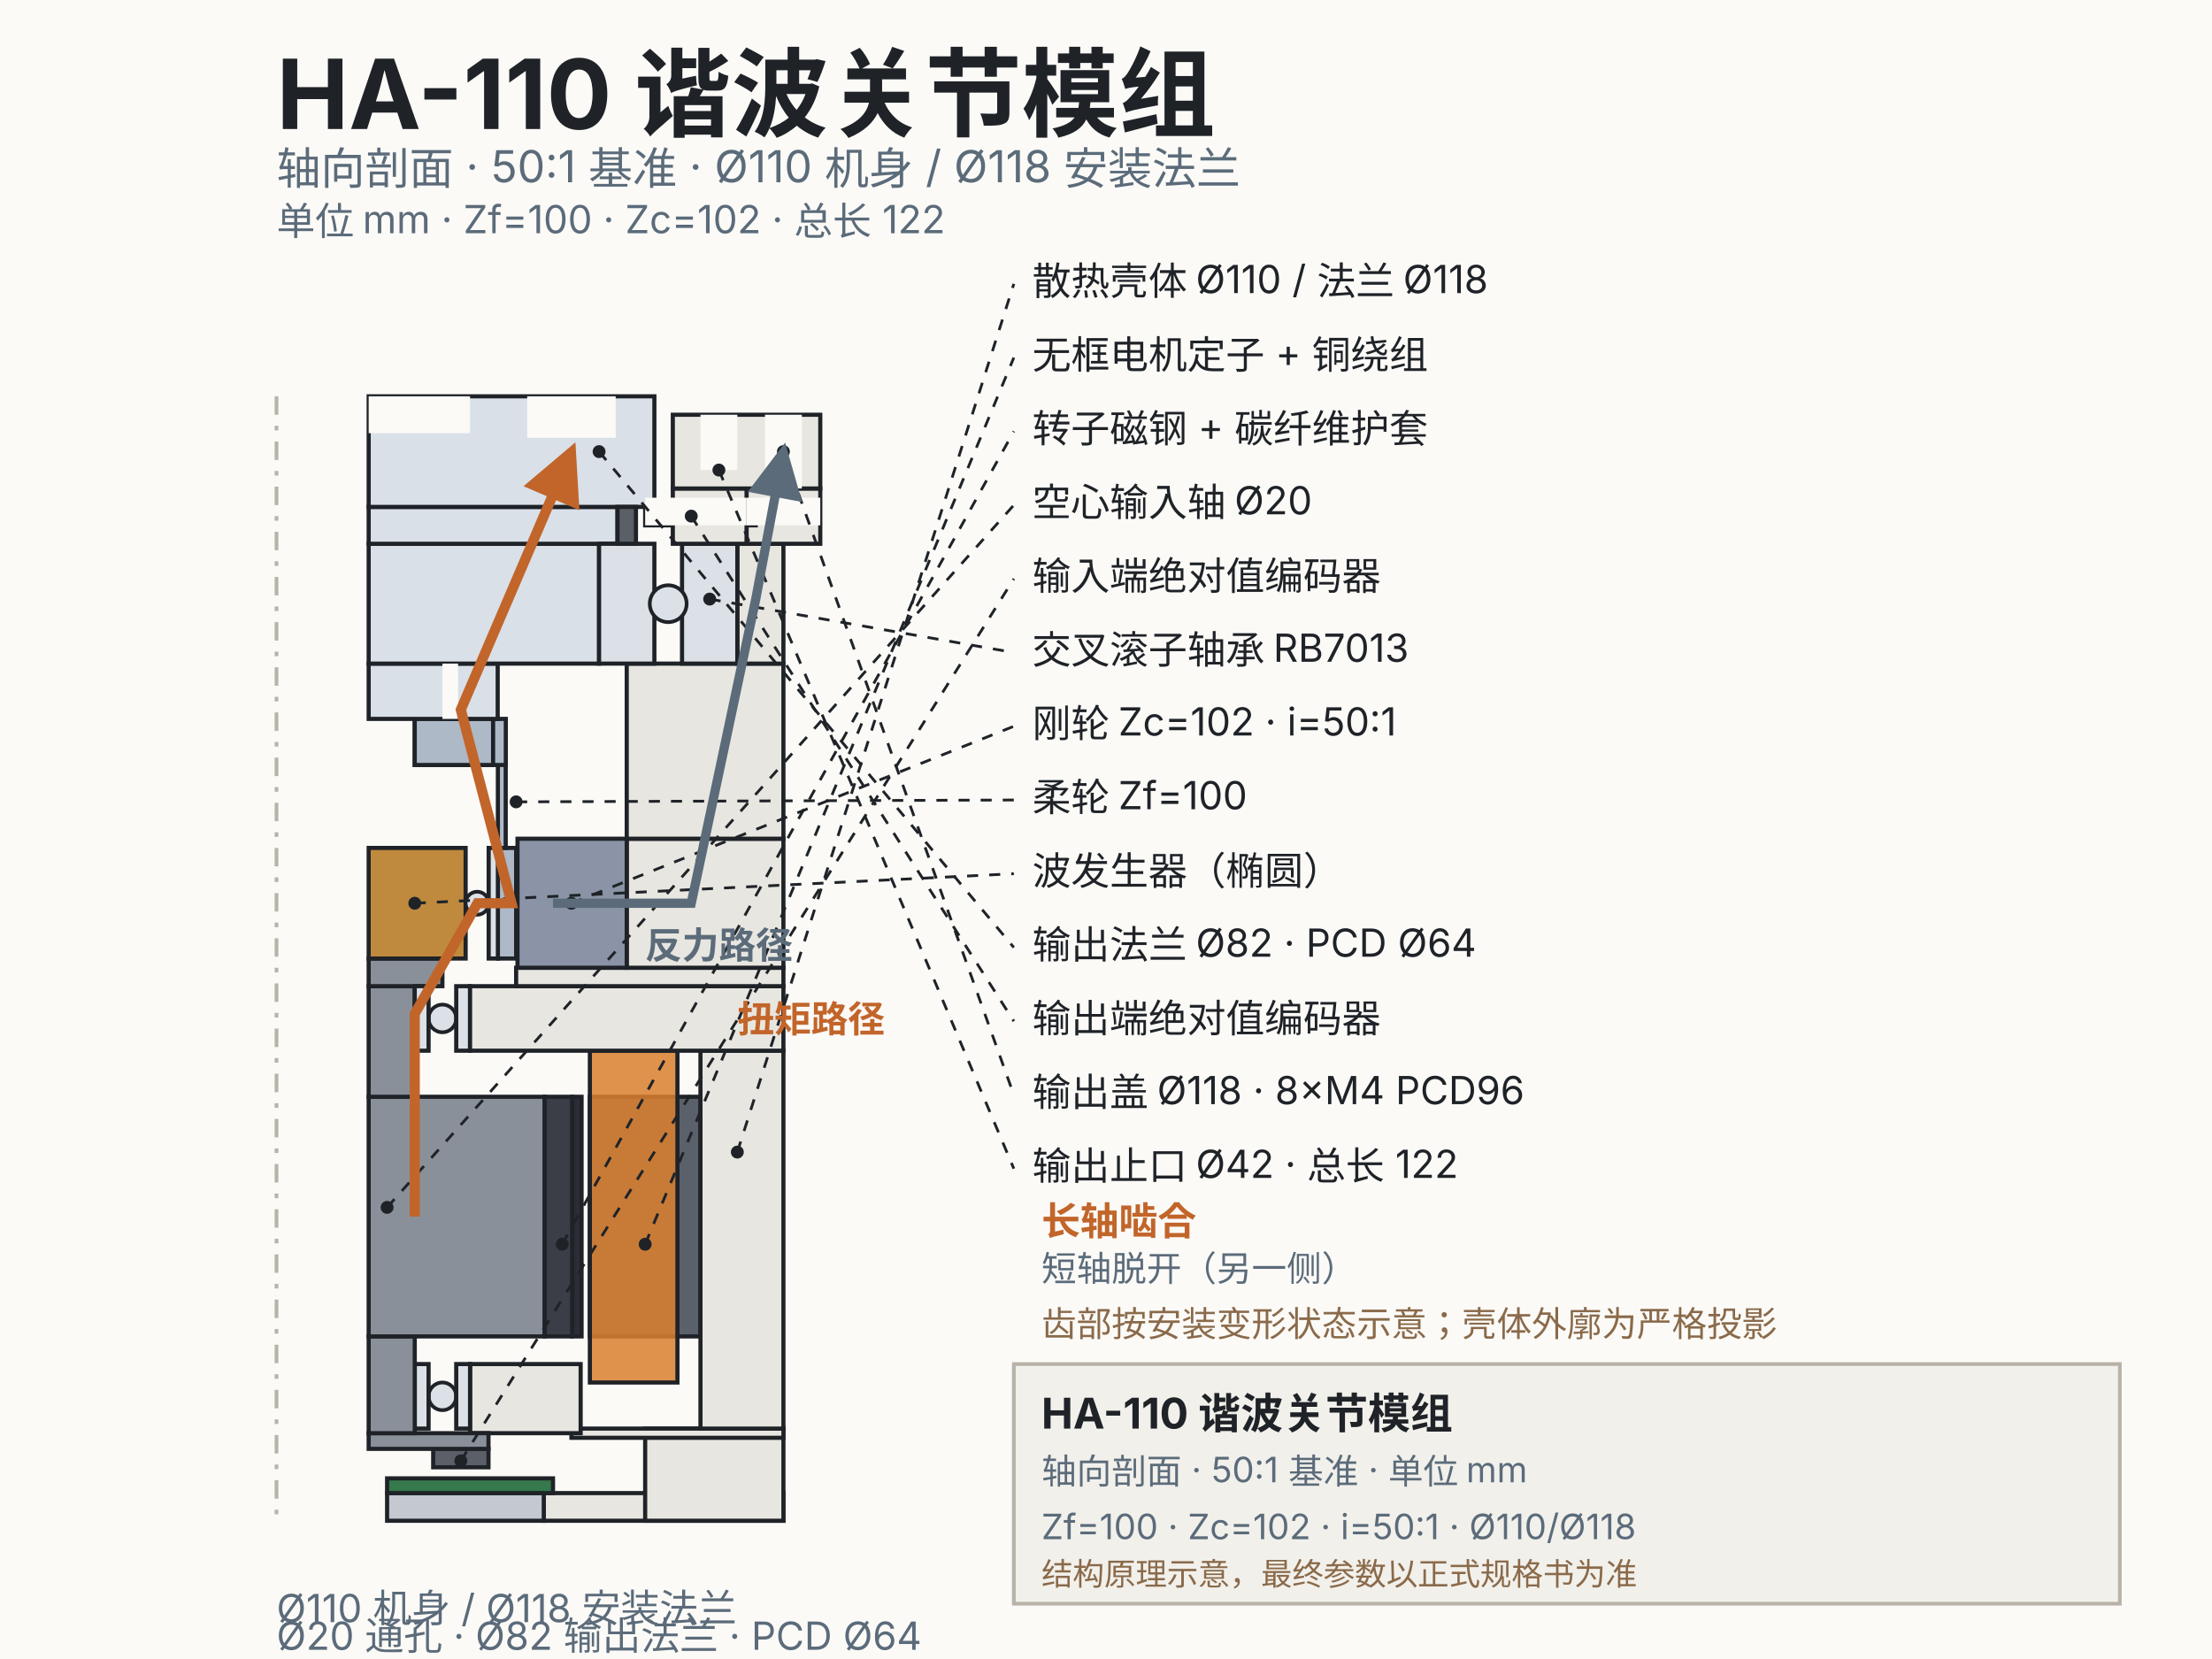
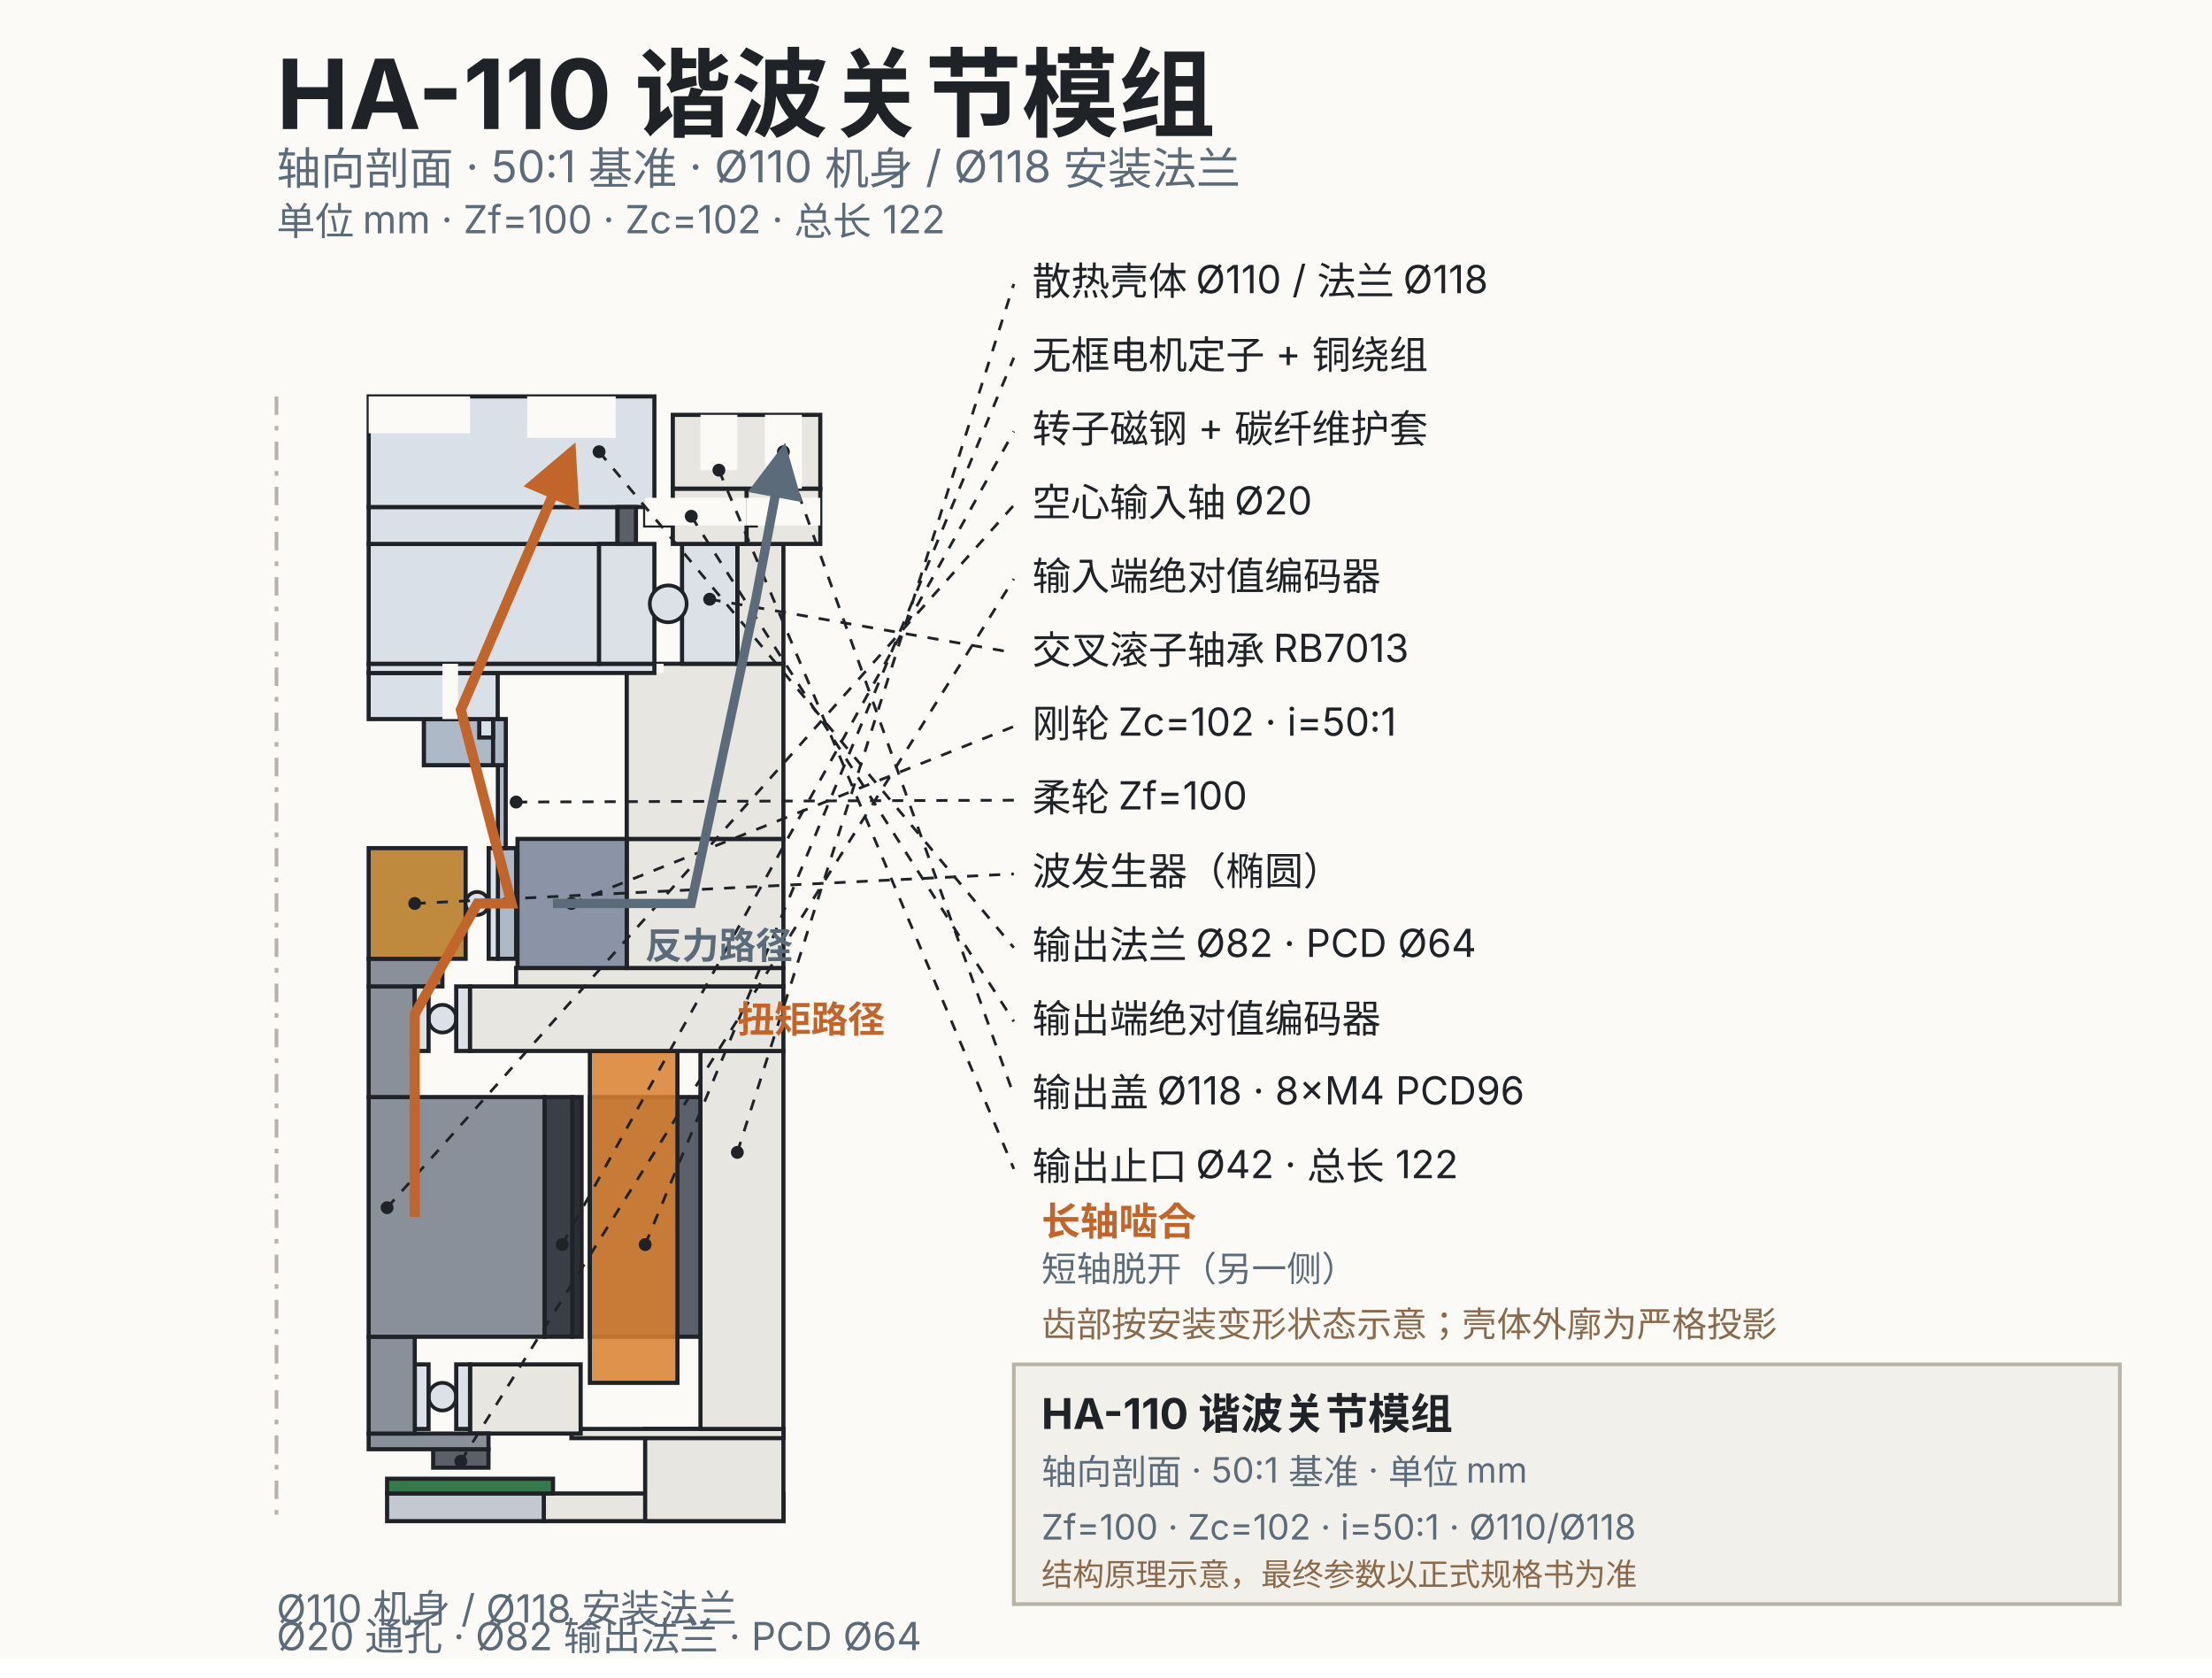
- <svg xmlns="http://www.w3.org/2000/svg" viewBox="0 0 240 180" width="960" height="720" font-family="Inter, Noto Sans SC, Arial, sans-serif">
+ <svg xmlns="http://www.w3.org/2000/svg" viewBox="0 0 240 182" width="960" height="728" font-family="Inter, Noto Sans SC, Arial, sans-serif">
  <rect width="240" height="180" fill="#FBFAF7" />
  <text x="30.00" y="14.00" font-size="10.5" fill="#1F2328" font-weight="700" text-anchor="start">HA-110 谐波关节模组</text>
  <text x="30.00" y="20.00" font-size="4.8" fill="#5B6B7A" font-weight="400" text-anchor="start">轴向剖面 · 50:1 基准 · Ø110 机身 / Ø118 安装法兰</text>
  <text x="30.00" y="25.50" font-size="4.2" fill="#5B6B7A" font-weight="400" text-anchor="start">单位 mm · Zf=100 · Zc=102 · 总长 122</text>
  <line x1="30.00" y1="43.00" x2="30.00" y2="165.00" stroke="#B8B2A8" stroke-width="0.4" stroke-dasharray="2 1.2 0.5 1.2" />
  <rect x="59.00" y="162.00" width="26.00" height="3.00" fill="#E8E6E0" fill-opacity="1.0" stroke="#1F2328" stroke-width="0.45" />
  <rect x="70.00" y="155.00" width="15.00" height="10.00" fill="#E8E6E0" fill-opacity="1.0" stroke="#1F2328" stroke-width="0.45" />
  <rect x="62.00" y="155.00" width="23.00" height="1.00" fill="#E8E6E0" fill-opacity="1.0" stroke="#1F2328" stroke-width="0.45" />
  <rect x="51.00" y="148.00" width="12.00" height="7.50" fill="#E8E6E0" fill-opacity="1.0" stroke="#1F2328" stroke-width="0.45" />
  <rect x="42.00" y="162.00" width="17.00" height="3.00" fill="#C4C9D1" fill-opacity="1.0" stroke="#1F2328" stroke-width="0.45" />
  <rect x="42.00" y="160.40" width="18.00" height="1.60" fill="#1F6B3A" fill-opacity="0.9" stroke="#1F2328" stroke-width="0.45" />
  <rect x="47.00" y="157.20" width="6.00" height="2.00" fill="#5A5F68" fill-opacity="1.0" stroke="#1F2328" stroke-width="0.45" />
  <rect x="40.00" y="155.50" width="13.00" height="1.70" fill="#8A9099" fill-opacity="1.0" stroke="#1F2328" stroke-width="0.45" />
  <circle cx="48.00" cy="151.50" r="1.50" fill="#DCE1E8" stroke="#1F2328" stroke-width="0.4" />
  <rect x="49.50" y="148.00" width="1.50" height="7.00" fill="#DCE1E8" fill-opacity="1.0" stroke="#1F2328" stroke-width="0.45" />
  <rect x="45.00" y="148.00" width="1.50" height="7.00" fill="#DCE1E8" fill-opacity="1.0" stroke="#1F2328" stroke-width="0.45" />
  <rect x="40.00" y="145.00" width="5.00" height="10.50" fill="#8A9099" fill-opacity="1.0" stroke="#1F2328" stroke-width="0.45" />
  <rect x="40.00" y="119.00" width="19.10" height="26.00" fill="#8A9099" fill-opacity="1.0" stroke="#1F2328" stroke-width="0.45" />
  <rect x="59.10" y="119.00" width="3.00" height="26.00" fill="#3A3F47" fill-opacity="1.0" stroke="#1F2328" stroke-width="0.45" />
  <rect x="62.10" y="119.00" width="1.00" height="26.00" fill="#2A2D33" fill-opacity="1.0" stroke="#1F2328" stroke-width="0.45" />
  <rect x="64.00" y="119.00" width="12.00" height="26.00" fill="#5B616B" fill-opacity="1.0" stroke="#1F2328" stroke-width="0.45" />
  <rect x="64.00" y="114.00" width="9.50" height="36.00" fill="#DB802E" fill-opacity="0.85" stroke="#1F2328" stroke-width="0.45" />
  <rect x="40.00" y="107.00" width="5.00" height="12.00" fill="#8A9099" fill-opacity="1.0" stroke="#1F2328" stroke-width="0.45" />
  <rect x="40.00" y="104.00" width="8.00" height="3.00" fill="#8A9099" fill-opacity="1.0" stroke="#1F2328" stroke-width="0.45" />
  <circle cx="48.00" cy="110.50" r="1.50" fill="#DCE1E8" stroke="#1F2328" stroke-width="0.4" />
  <rect x="49.50" y="107.00" width="1.50" height="7.00" fill="#DCE1E8" fill-opacity="1.0" stroke="#1F2328" stroke-width="0.45" />
  <rect x="45.00" y="107.00" width="1.50" height="7.00" fill="#DCE1E8" fill-opacity="1.0" stroke="#1F2328" stroke-width="0.45" />
  <rect x="76.00" y="114.00" width="9.00" height="41.00" fill="#E8E6E0" fill-opacity="1.0" stroke="#1F2328" stroke-width="0.45" />
  <rect x="51.00" y="107.00" width="34.00" height="7.00" fill="#E8E6E0" fill-opacity="1.0" stroke="#1F2328" stroke-width="0.45" />
  <rect x="56.00" y="105.00" width="29.00" height="2.00" fill="#E8E6E0" fill-opacity="1.0" stroke="#1F2328" stroke-width="0.45" />
  <rect x="68.00" y="91.00" width="17.00" height="14.00" fill="#E8E6E0" fill-opacity="1.0" stroke="#1F2328" stroke-width="0.45" />
  <rect x="68.00" y="72.00" width="17.00" height="19.00" fill="#E8E6E0" fill-opacity="1.0" stroke="#1F2328" stroke-width="0.45" />
+   <rect x="68.00" y="72.00" width="4.00" height="1.00" fill="#FBFAF7" fill-opacity="1.0" stroke="none" stroke-width="0" />
  <rect x="80.00" y="59.00" width="5.00" height="13.00" fill="#E8E6E0" fill-opacity="1.0" stroke="#1F2328" stroke-width="0.45" />
  <rect x="81.00" y="53.00" width="8.00" height="6.00" fill="#E8E6E0" fill-opacity="1.0" stroke="#1F2328" stroke-width="0.45" />
  <rect x="56.15" y="91.00" width="11.85" height="14.00" fill="#8A94A6" fill-opacity="1.0" stroke="#1F2328" stroke-width="0.45" />
  <rect x="54.02" y="92.00" width="1.98" height="12.00" fill="#AEB9C8" fill-opacity="1.0" stroke="#1F2328" stroke-width="0.45" />
  <rect x="54.02" y="81.00" width="0.85" height="11.00" fill="#AEB9C8" fill-opacity="1.0" stroke="#1F2328" stroke-width="0.45" />
-   <rect x="45.00" y="78.00" width="9.88" height="5.00" fill="#AEB9C8" fill-opacity="1.0" stroke="#1F2328" stroke-width="0.45" />
-   <rect x="45.00" y="78.00" width="8.50" height="5.00" fill="#AEB9C8" fill-opacity="1.0" stroke="#1F2328" stroke-width="0.45" />
+   <rect x="46.00" y="78.00" width="8.88" height="5.00" fill="#AEB9C8" fill-opacity="1.0" stroke="#1F2328" stroke-width="0.45" />
+   <rect x="46.00" y="78.00" width="7.50" height="5.00" fill="#AEB9C8" fill-opacity="1.0" stroke="#1F2328" stroke-width="0.45" />
  <rect x="53.02" y="92.00" width="1.00" height="12.00" fill="#DCE1E8" fill-opacity="1.0" stroke="#1F2328" stroke-width="0.45" />
  <rect x="40.00" y="92.00" width="10.52" height="12.00" fill="#C08A3E" fill-opacity="1.0" stroke="#1F2328" stroke-width="0.45" />
  <circle cx="51.77" cy="98.00" r="1.25" fill="#DCE1E8" stroke="#1F2328" stroke-width="0.4" />
-   <rect x="40.00" y="72.00" width="14.00" height="6.00" fill="#D9E0E8" fill-opacity="1.0" stroke="#1F2328" stroke-width="0.45" />
+   <rect x="52.00" y="78.00" width="1.50" height="2.00" fill="#D9E0E8" fill-opacity="1.0" stroke="#1F2328" stroke-width="0.45" />
+   <rect x="40.00" y="73.00" width="14.00" height="5.00" fill="#D9E0E8" fill-opacity="1.0" stroke="#1F2328" stroke-width="0.45" />
+   <rect x="40.00" y="72.00" width="31.00" height="1.00" fill="#D9E0E8" fill-opacity="1.0" stroke="#1F2328" stroke-width="0.45" />
  <rect x="40.00" y="59.00" width="25.00" height="13.00" fill="#D9E0E8" fill-opacity="1.0" stroke="#1F2328" stroke-width="0.45" />
  <rect x="40.00" y="55.00" width="27.00" height="4.00" fill="#D9E0E8" fill-opacity="1.0" stroke="#1F2328" stroke-width="0.45" />
  <rect x="40.00" y="43.00" width="31.00" height="12.00" fill="#D9E0E8" fill-opacity="1.0" stroke="#1F2328" stroke-width="0.45" />
  <rect x="40.00" y="43.00" width="11.00" height="4.00" fill="#FBFAF7" fill-opacity="1.0" stroke="none" stroke-width="0" />
  <rect x="57.20" y="43.00" width="9.60" height="4.50" fill="#FBFAF7" fill-opacity="1.0" stroke="none" stroke-width="0" />
  <rect x="48.00" y="72.00" width="1.70" height="6.00" fill="#FBFAF7" fill-opacity="1.0" stroke="none" stroke-width="0" />
  <rect x="74.00" y="59.00" width="6.00" height="13.00" fill="#DCE1E8" fill-opacity="1.0" stroke="#1F2328" stroke-width="0.45" />
  <rect x="65.00" y="59.00" width="6.00" height="13.00" fill="#DCE1E8" fill-opacity="1.0" stroke="#1F2328" stroke-width="0.45" />
  <circle cx="72.50" cy="65.50" r="2.00" fill="#DCE1E8" stroke="#1F2328" stroke-width="0.4" />
  <rect x="67.00" y="55.00" width="2.00" height="4.00" fill="#5A5F68" fill-opacity="1.0" stroke="#1F2328" stroke-width="0.45" />
  <rect x="70.00" y="55.40" width="12.00" height="1.60" fill="#1F6B3A" fill-opacity="0.9" stroke="#1F2328" stroke-width="0.45" />
  <rect x="73.00" y="53.00" width="8.00" height="6.00" fill="#E8E6E0" fill-opacity="1.0" stroke="#1F2328" stroke-width="0.45" />
  <rect x="73.00" y="45.00" width="16.00" height="8.00" fill="#E8E6E0" fill-opacity="1.0" stroke="#1F2328" stroke-width="0.45" />
  <rect x="70.00" y="54.00" width="11.00" height="3.00" fill="#FBFAF7" fill-opacity="1.0" stroke="none" stroke-width="0" />
  <rect x="81.00" y="54.00" width="8.00" height="3.00" fill="#FBFAF7" fill-opacity="1.0" stroke="none" stroke-width="0" />
  <rect x="76.00" y="45.00" width="4.00" height="6.00" fill="#FBFAF7" fill-opacity="1.0" stroke="none" stroke-width="0" />
  <rect x="83.00" y="45.00" width="4.00" height="8.00" fill="#FBFAF7" fill-opacity="1.0" stroke="none" stroke-width="0" />
  <line x1="80.00" y1="125.00" x2="110.00" y2="30.80" stroke="#1F2328" stroke-width="0.3" stroke-dasharray="1.2 1.2" />
  <circle cx="80.00" cy="125.00" r="0.7" fill="#1F2328" />
  <text x="112.00" y="32.00" font-size="4.2" fill="#1F2328" font-weight="400" text-anchor="start">散热壳体 Ø110 / 法兰 Ø118</text>
  <line x1="70.00" y1="135.00" x2="110.00" y2="38.80" stroke="#1F2328" stroke-width="0.3" stroke-dasharray="1.2 1.2" />
  <circle cx="70.00" cy="135.00" r="0.7" fill="#1F2328" />
  <text x="112.00" y="40.00" font-size="4.2" fill="#1F2328" font-weight="400" text-anchor="start">无框电机定子 + 铜绕组</text>
  <line x1="61.00" y1="135.00" x2="110.00" y2="46.80" stroke="#1F2328" stroke-width="0.3" stroke-dasharray="1.2 1.2" />
  <circle cx="61.00" cy="135.00" r="0.7" fill="#1F2328" />
  <text x="112.00" y="48.00" font-size="4.2" fill="#1F2328" font-weight="400" text-anchor="start">转子磁钢 + 碳纤维护套</text>
  <line x1="42.00" y1="131.00" x2="110.00" y2="54.80" stroke="#1F2328" stroke-width="0.3" stroke-dasharray="1.2 1.2" />
  <circle cx="42.00" cy="131.00" r="0.7" fill="#1F2328" />
  <text x="112.00" y="56.00" font-size="4.2" fill="#1F2328" font-weight="400" text-anchor="start">空心输入轴 Ø20</text>
  <line x1="50.00" y1="158.50" x2="110.00" y2="62.80" stroke="#1F2328" stroke-width="0.3" stroke-dasharray="1.2 1.2" />
  <circle cx="50.00" cy="158.50" r="0.7" fill="#1F2328" />
  <text x="112.00" y="64.00" font-size="4.2" fill="#1F2328" font-weight="400" text-anchor="start">输入端绝对值编码器</text>
  <line x1="77.00" y1="65.00" x2="110.00" y2="70.80" stroke="#1F2328" stroke-width="0.3" stroke-dasharray="1.2 1.2" />
  <circle cx="77.00" cy="65.00" r="0.7" fill="#1F2328" />
  <text x="112.00" y="72.00" font-size="4.2" fill="#1F2328" font-weight="400" text-anchor="start">交叉滚子轴承 RB7013</text>
  <line x1="62.00" y1="98.00" x2="110.00" y2="78.80" stroke="#1F2328" stroke-width="0.3" stroke-dasharray="1.2 1.2" />
  <circle cx="62.00" cy="98.00" r="0.7" fill="#1F2328" />
  <text x="112.00" y="80.00" font-size="4.2" fill="#1F2328" font-weight="400" text-anchor="start">刚轮 Zc=102 · i=50:1</text>
  <line x1="56.00" y1="87.00" x2="110.00" y2="86.80" stroke="#1F2328" stroke-width="0.3" stroke-dasharray="1.2 1.2" />
  <circle cx="56.00" cy="87.00" r="0.7" fill="#1F2328" />
  <text x="112.00" y="88.00" font-size="4.2" fill="#1F2328" font-weight="400" text-anchor="start">柔轮 Zf=100</text>
  <line x1="45.00" y1="98.00" x2="110.00" y2="94.80" stroke="#1F2328" stroke-width="0.3" stroke-dasharray="1.2 1.2" />
  <circle cx="45.00" cy="98.00" r="0.7" fill="#1F2328" />
  <text x="112.00" y="96.00" font-size="4.2" fill="#1F2328" font-weight="400" text-anchor="start">波发生器（椭圆）</text>
  <line x1="65.00" y1="49.00" x2="110.00" y2="102.80" stroke="#1F2328" stroke-width="0.3" stroke-dasharray="1.2 1.2" />
  <circle cx="65.00" cy="49.00" r="0.7" fill="#1F2328" />
  <text x="112.00" y="104.00" font-size="4.2" fill="#1F2328" font-weight="400" text-anchor="start">输出法兰 Ø82 · PCD Ø64</text>
  <line x1="75.00" y1="56.00" x2="110.00" y2="110.80" stroke="#1F2328" stroke-width="0.3" stroke-dasharray="1.2 1.2" />
  <circle cx="75.00" cy="56.00" r="0.7" fill="#1F2328" />
  <text x="112.00" y="112.00" font-size="4.2" fill="#1F2328" font-weight="400" text-anchor="start">输出端绝对值编码器</text>
  <line x1="85.00" y1="49.00" x2="110.00" y2="118.80" stroke="#1F2328" stroke-width="0.3" stroke-dasharray="1.2 1.2" />
  <circle cx="85.00" cy="49.00" r="0.7" fill="#1F2328" />
  <text x="112.00" y="120.00" font-size="4.2" fill="#1F2328" font-weight="400" text-anchor="start">输出盖 Ø118 · 8×M4 PCD96</text>
  <line x1="78.00" y1="51.00" x2="110.00" y2="126.80" stroke="#1F2328" stroke-width="0.3" stroke-dasharray="1.2 1.2" />
  <circle cx="78.00" cy="51.00" r="0.7" fill="#1F2328" />
  <text x="112.00" y="128.00" font-size="4.2" fill="#1F2328" font-weight="400" text-anchor="start">输出止口 Ø42 · 总长 122</text>
  <text x="30.00" y="176.00" font-size="4.2" fill="#5B6B7A" font-weight="400" text-anchor="start">Ø110 机身 / Ø118 安装法兰</text>
  <text x="30.00" y="179.00" font-size="4.2" fill="#5B6B7A" font-weight="400" text-anchor="start">Ø20 通孔 · Ø82 输出法兰 · PCD Ø64</text>
  <polyline points="45.00,132.00 45.00,110.00 51.80,98.00 55.50,98.00 50.00,77.00 62.00,49.00" fill="none" stroke="#C2652A" stroke-width="1.1" marker-end="url(#arrow-cu)" />
  <polyline points="60.00,98.00 75.00,98.00 82.00,65.00 85.00,49.00" fill="none" stroke="#5B6B7A" stroke-width="1.0" marker-end="url(#arrow-st)" />
  <text x="113.00" y="134.00" font-size="4.2" fill="#C2652A" font-weight="700" text-anchor="start">长轴啮合</text>
  <text x="113.00" y="139.00" font-size="3.8" fill="#5B6B7A" font-weight="400" text-anchor="start">短轴脱开（另一侧）</text>
  <text x="80.00" y="112.00" font-size="4.0" fill="#C2652A" font-weight="700" text-anchor="start">扭矩路径</text>
  <text x="70.00" y="104.00" font-size="4.0" fill="#5B6B7A" font-weight="700" text-anchor="start">反力路径</text>
  <text x="113.00" y="145.00" font-size="3.8" fill="#8A6A4A" font-weight="400" text-anchor="start">齿部按安装变形状态示意；壳体外廓为严格投影</text>
  <defs>
    <marker id="arrow-cu" markerWidth="6" markerHeight="6" refX="5" refY="3" orient="auto">
      <path d="M0,0 L6,3 L0,6 z" fill="#C2652A" />
    </marker>
    <marker id="arrow-st" markerWidth="6" markerHeight="6" refX="5" refY="3" orient="auto">
      <path d="M0,0 L6,3 L0,6 z" fill="#5B6B7A" />
    </marker>
  </defs>
  <rect x="110" y="148" width="120" height="26" fill="#F2F0EB" stroke="#B8B2A8" stroke-width="0.4" />
  <text x="113.00" y="155.00" font-size="4.6" fill="#1F2328" font-weight="700" text-anchor="start">HA-110 谐波关节模组</text>
  <text x="113.00" y="161.00" font-size="3.8" fill="#5B6B7A" font-weight="400" text-anchor="start">轴向剖面 · 50:1 基准 · 单位 mm</text>
  <text x="113.00" y="167.00" font-size="3.8" fill="#5B6B7A" font-weight="400" text-anchor="start">Zf=100 · Zc=102 · i=50:1 · Ø110/Ø118</text>
  <text x="113.00" y="172.00" font-size="3.4" fill="#8A6A4A" font-weight="400" text-anchor="start">结构原理示意，最终参数以正式规格书为准</text>
</svg>
